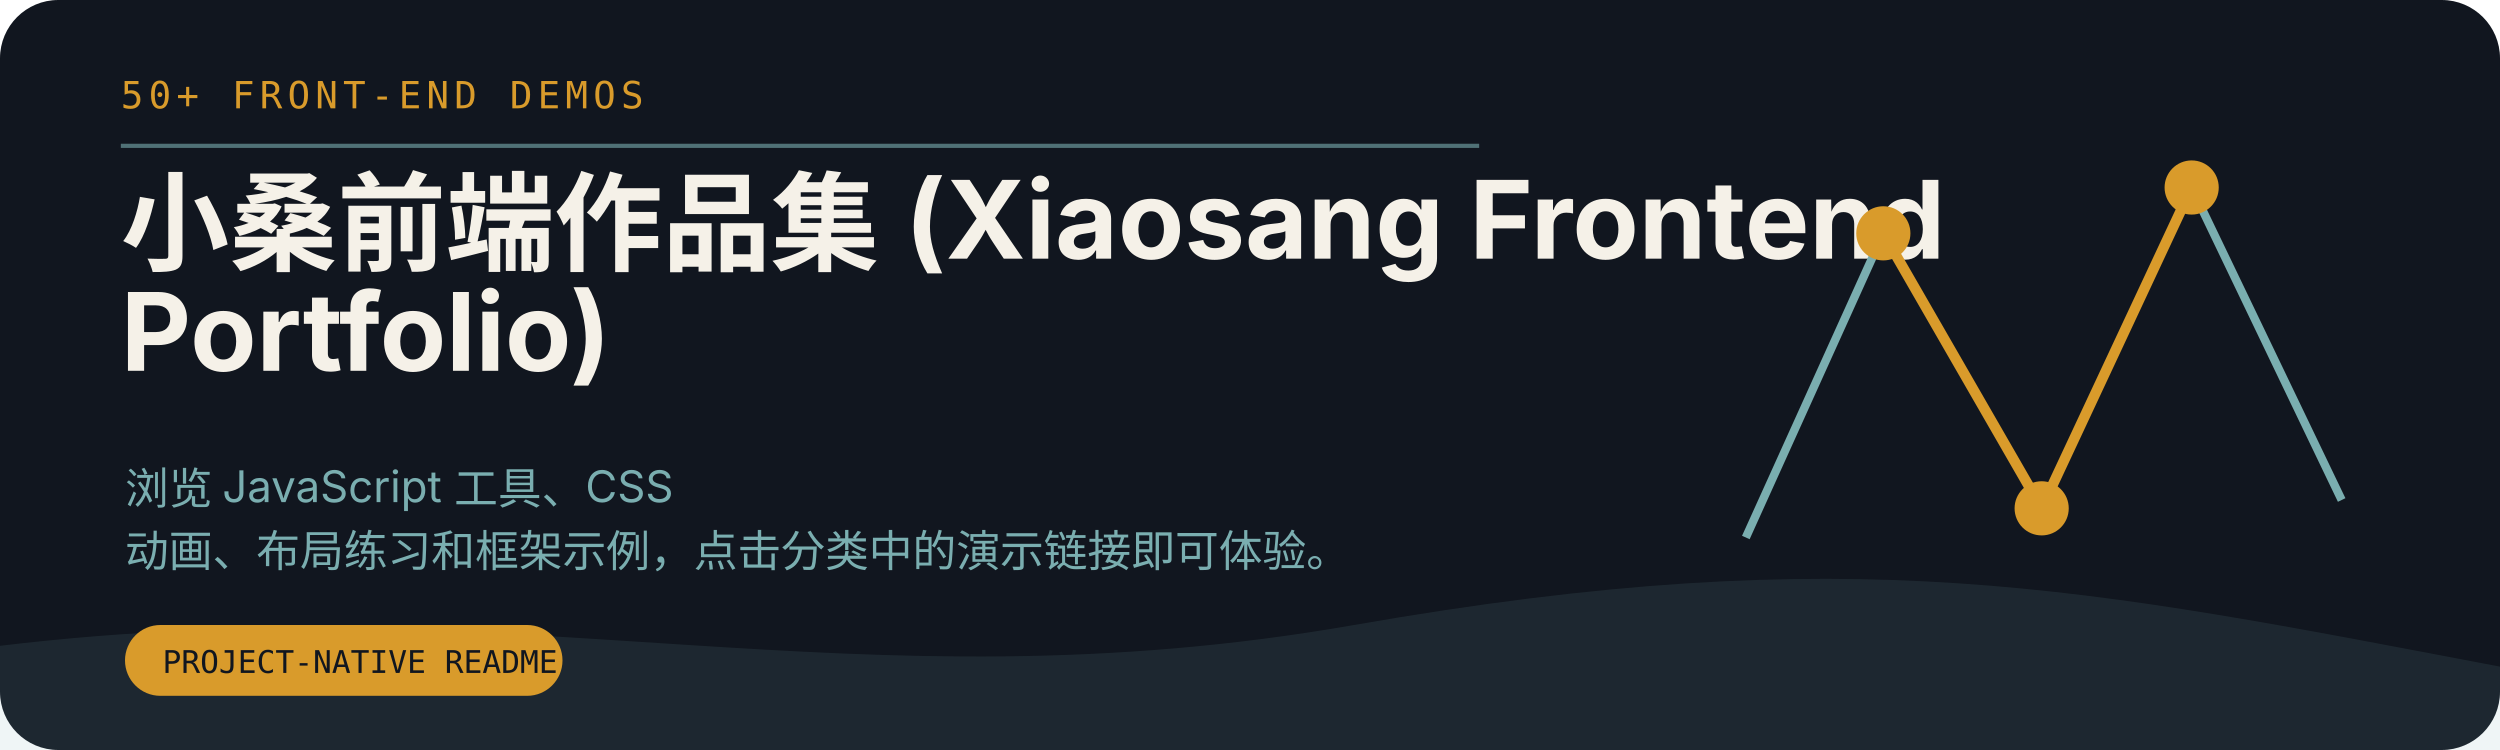
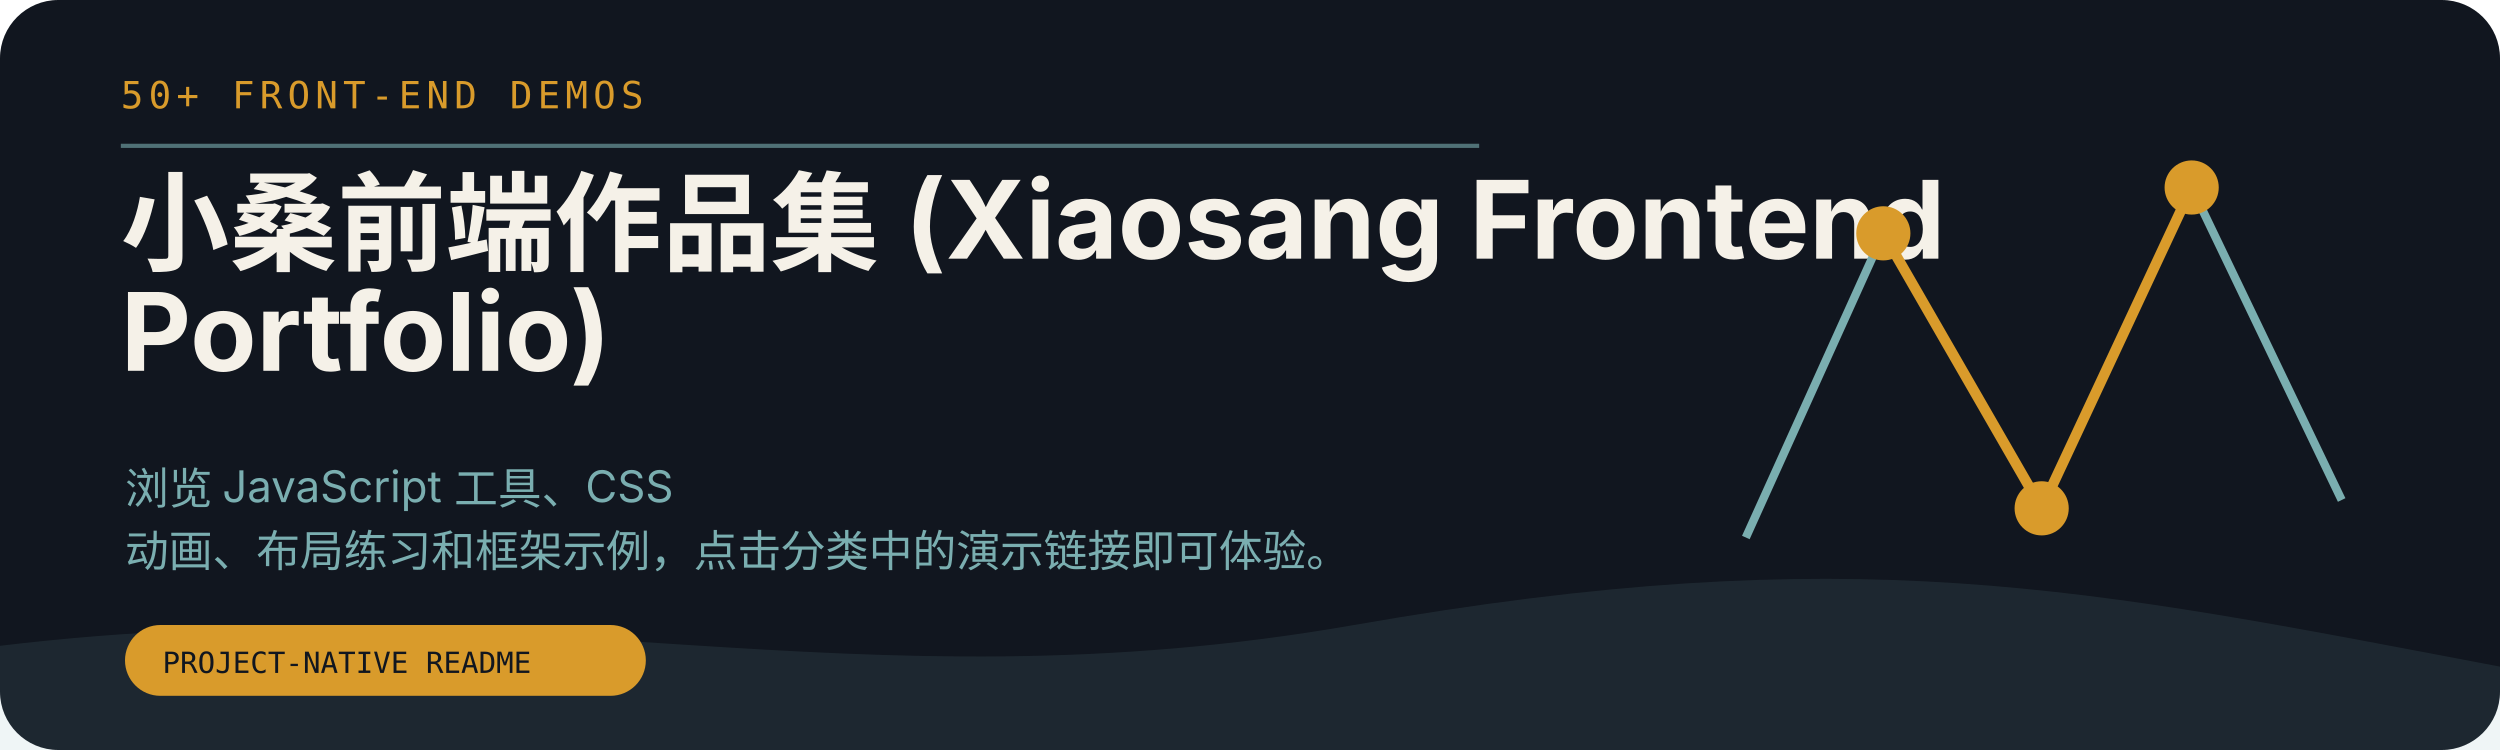
<svg xmlns="http://www.w3.org/2000/svg" width="1200" height="360" viewBox="0 0 1200 360" role="img" aria-labelledby="title desc">
  <rect width="1200" height="360" rx="28" fill="#11161f" />
  <path d="M0 310C250 280 410 342 650 300s350-18 550 20v40H0Z" fill="#7aaeb0" opacity=".12" />
  <text x="58" y="52" fill="#d99b2b" font-family="ui-monospace, SFMono-Regular, Menlo, monospace" font-size="18" letter-spacing="2.5">50+ FRONT-END DEMOS</text>
  <path d="M58 70H710" stroke="#7aaeb0" stroke-width="2" opacity=".6" />
  <text x="58" y="126" fill="#f5f1e8" font-family="-apple-system, BlinkMacSystemFont, Segoe UI, PingFang SC, sans-serif" font-size="52" font-weight="700">小桑前端作品集 (Xiaosang Frontend</text>
  <text x="58" y="178" fill="#f5f1e8" font-family="-apple-system, BlinkMacSystemFont, Segoe UI, PingFang SC, sans-serif" font-size="52" font-weight="700">Portfolio)</text>
  <text x="60" y="242" fill="#7aaeb0" font-family="-apple-system, BlinkMacSystemFont, Segoe UI, PingFang SC, sans-serif" font-size="21">浏览 JavaScript 工具、CSS</text>
  <text x="60" y="272" fill="#7aaeb0" font-family="-apple-system, BlinkMacSystemFont, Segoe UI, PingFang SC, sans-serif" font-size="21">动画、布局练习和框架示例，点击分类中的演示链接即可体验。</text>
  <g transform="translate(60 300)">
-     <rect width="210" height="34" rx="17" fill="#d99b2b" />
-     <text x="18" y="23" fill="#11161f" font-family="ui-monospace, SFMono-Regular, Menlo, monospace" font-size="15">PROJECT-NATIVE README</text>
+     <rect width="250" height="34" rx="17" fill="#d99b2b" />
+     <text x="18" y="23" fill="#11161f" font-family="ui-monospace, SFMono-Regular, Menlo, monospace" font-size="14">PROJECT-NATIVE README</text>
  </g>
  <g transform="translate(812 58)">
    <path d="M26 200L92 54l76 132 72-154 72 150" fill="none" stroke="#7aaeb0" stroke-width="4" />
    <circle cx="92" cy="54" r="13" fill="#d99b2b" />
    <circle cx="168" cy="186" r="13" fill="#d99b2b" />
    <circle cx="240" cy="32" r="13" fill="#d99b2b" />
    <path d="M92 54l76 132 72-154" fill="none" stroke="#d99b2b" stroke-width="5" />
  </g>
</svg>
